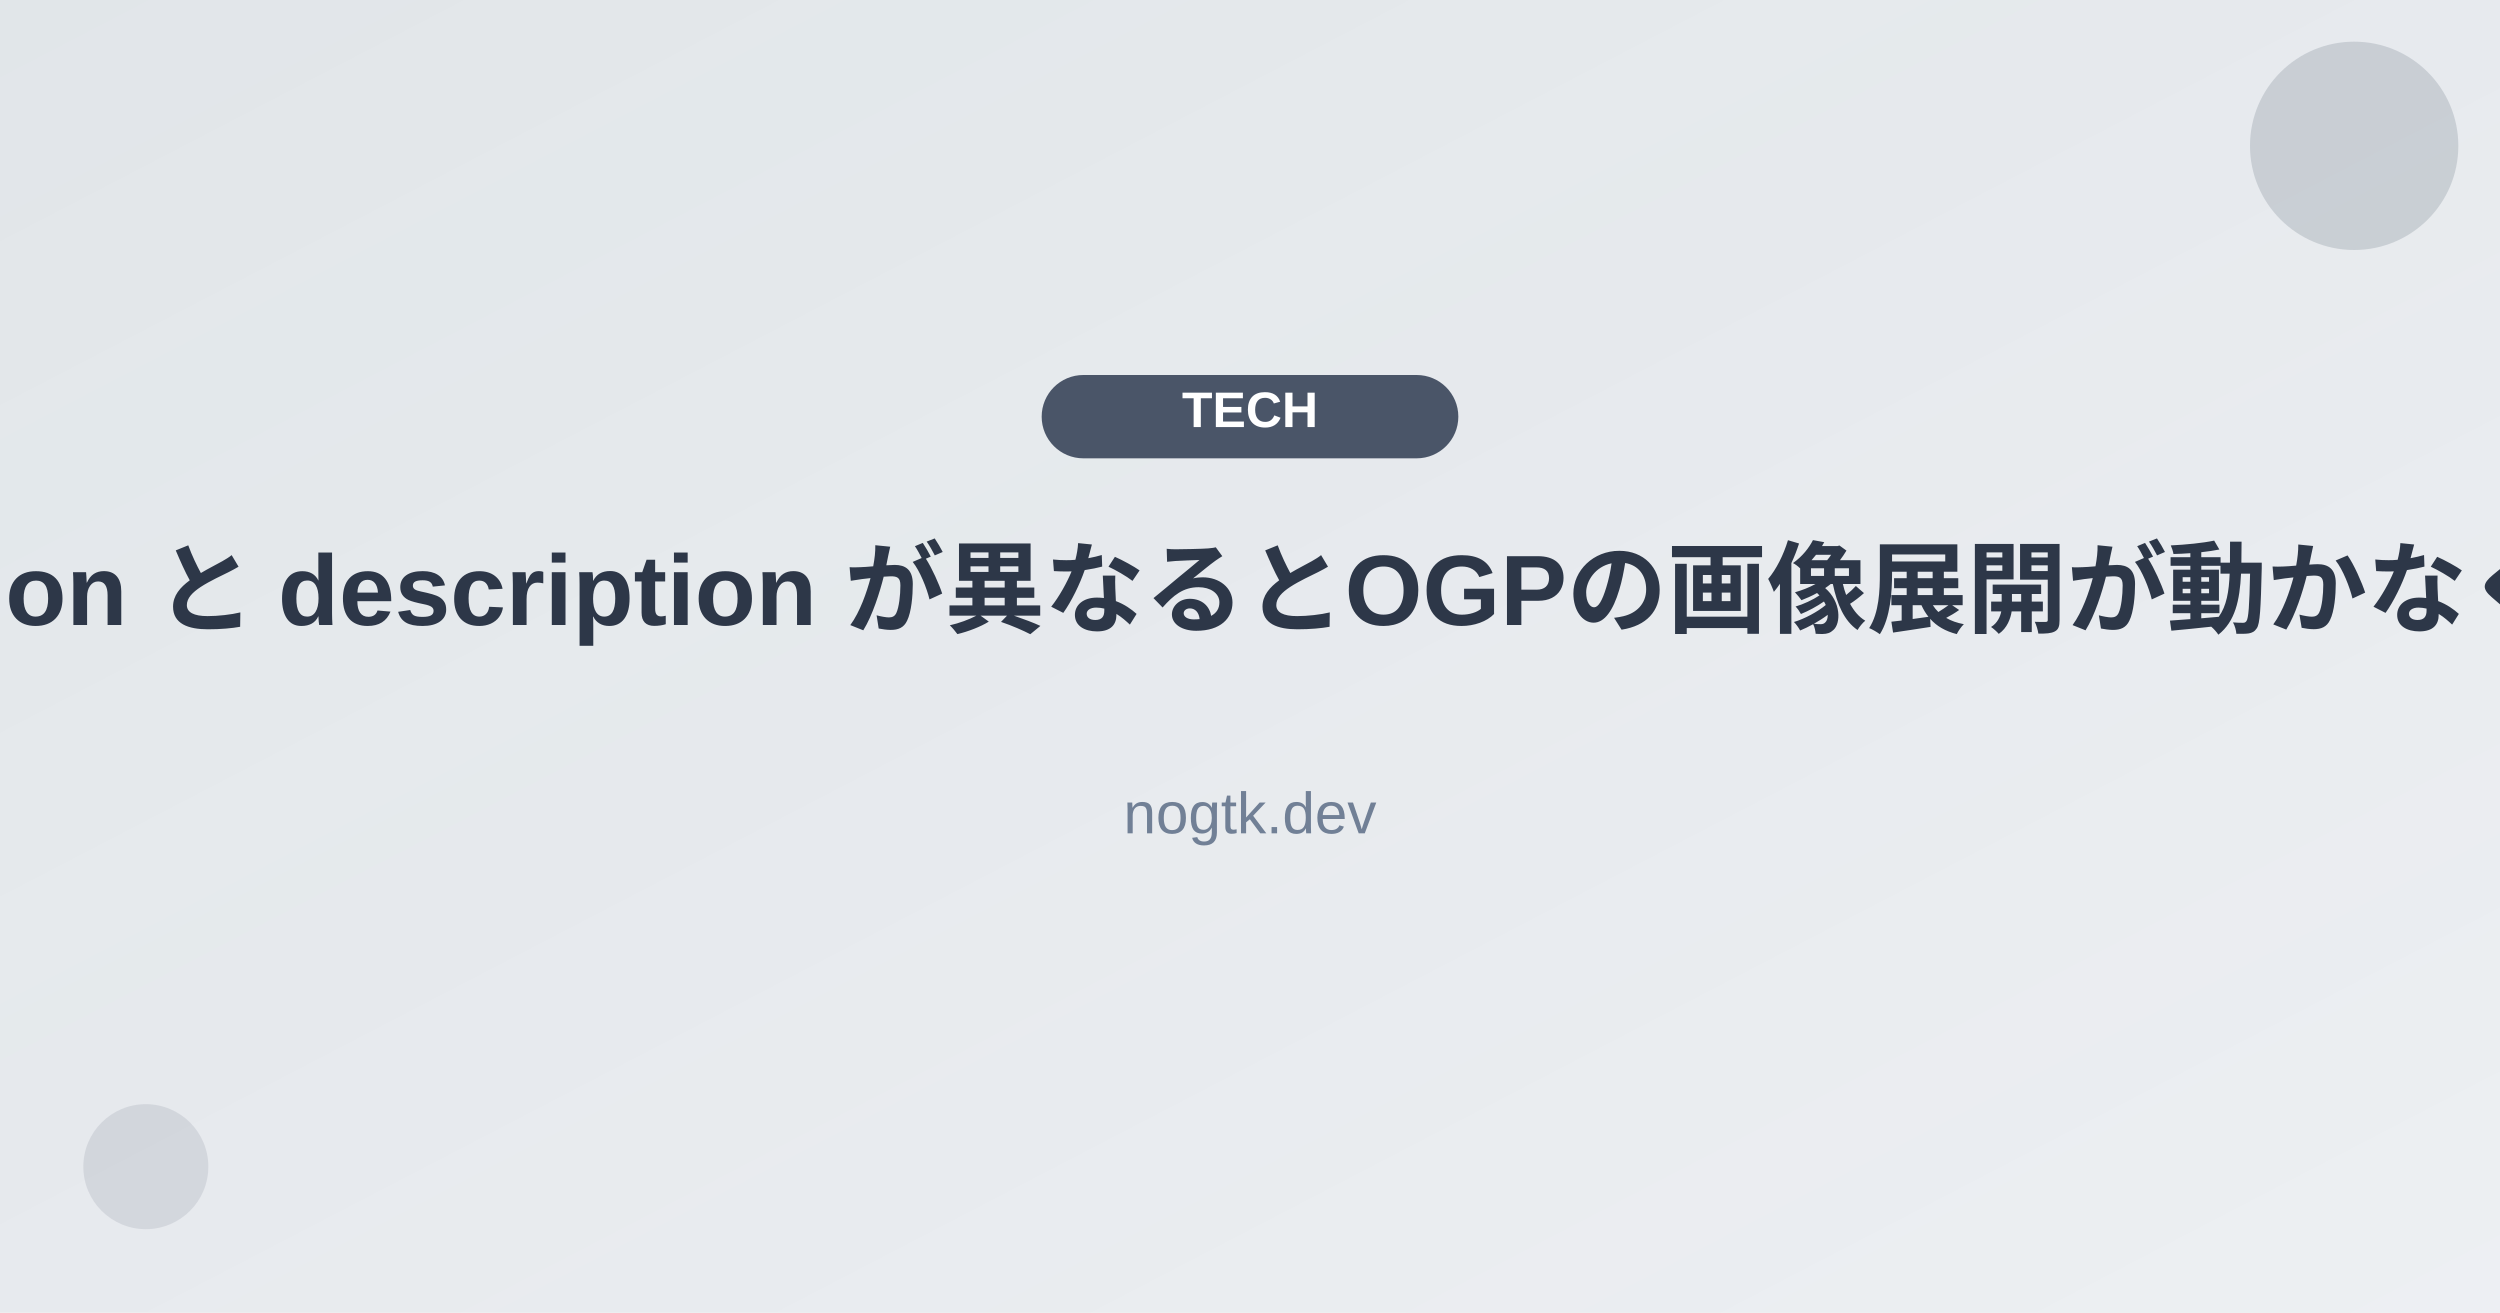
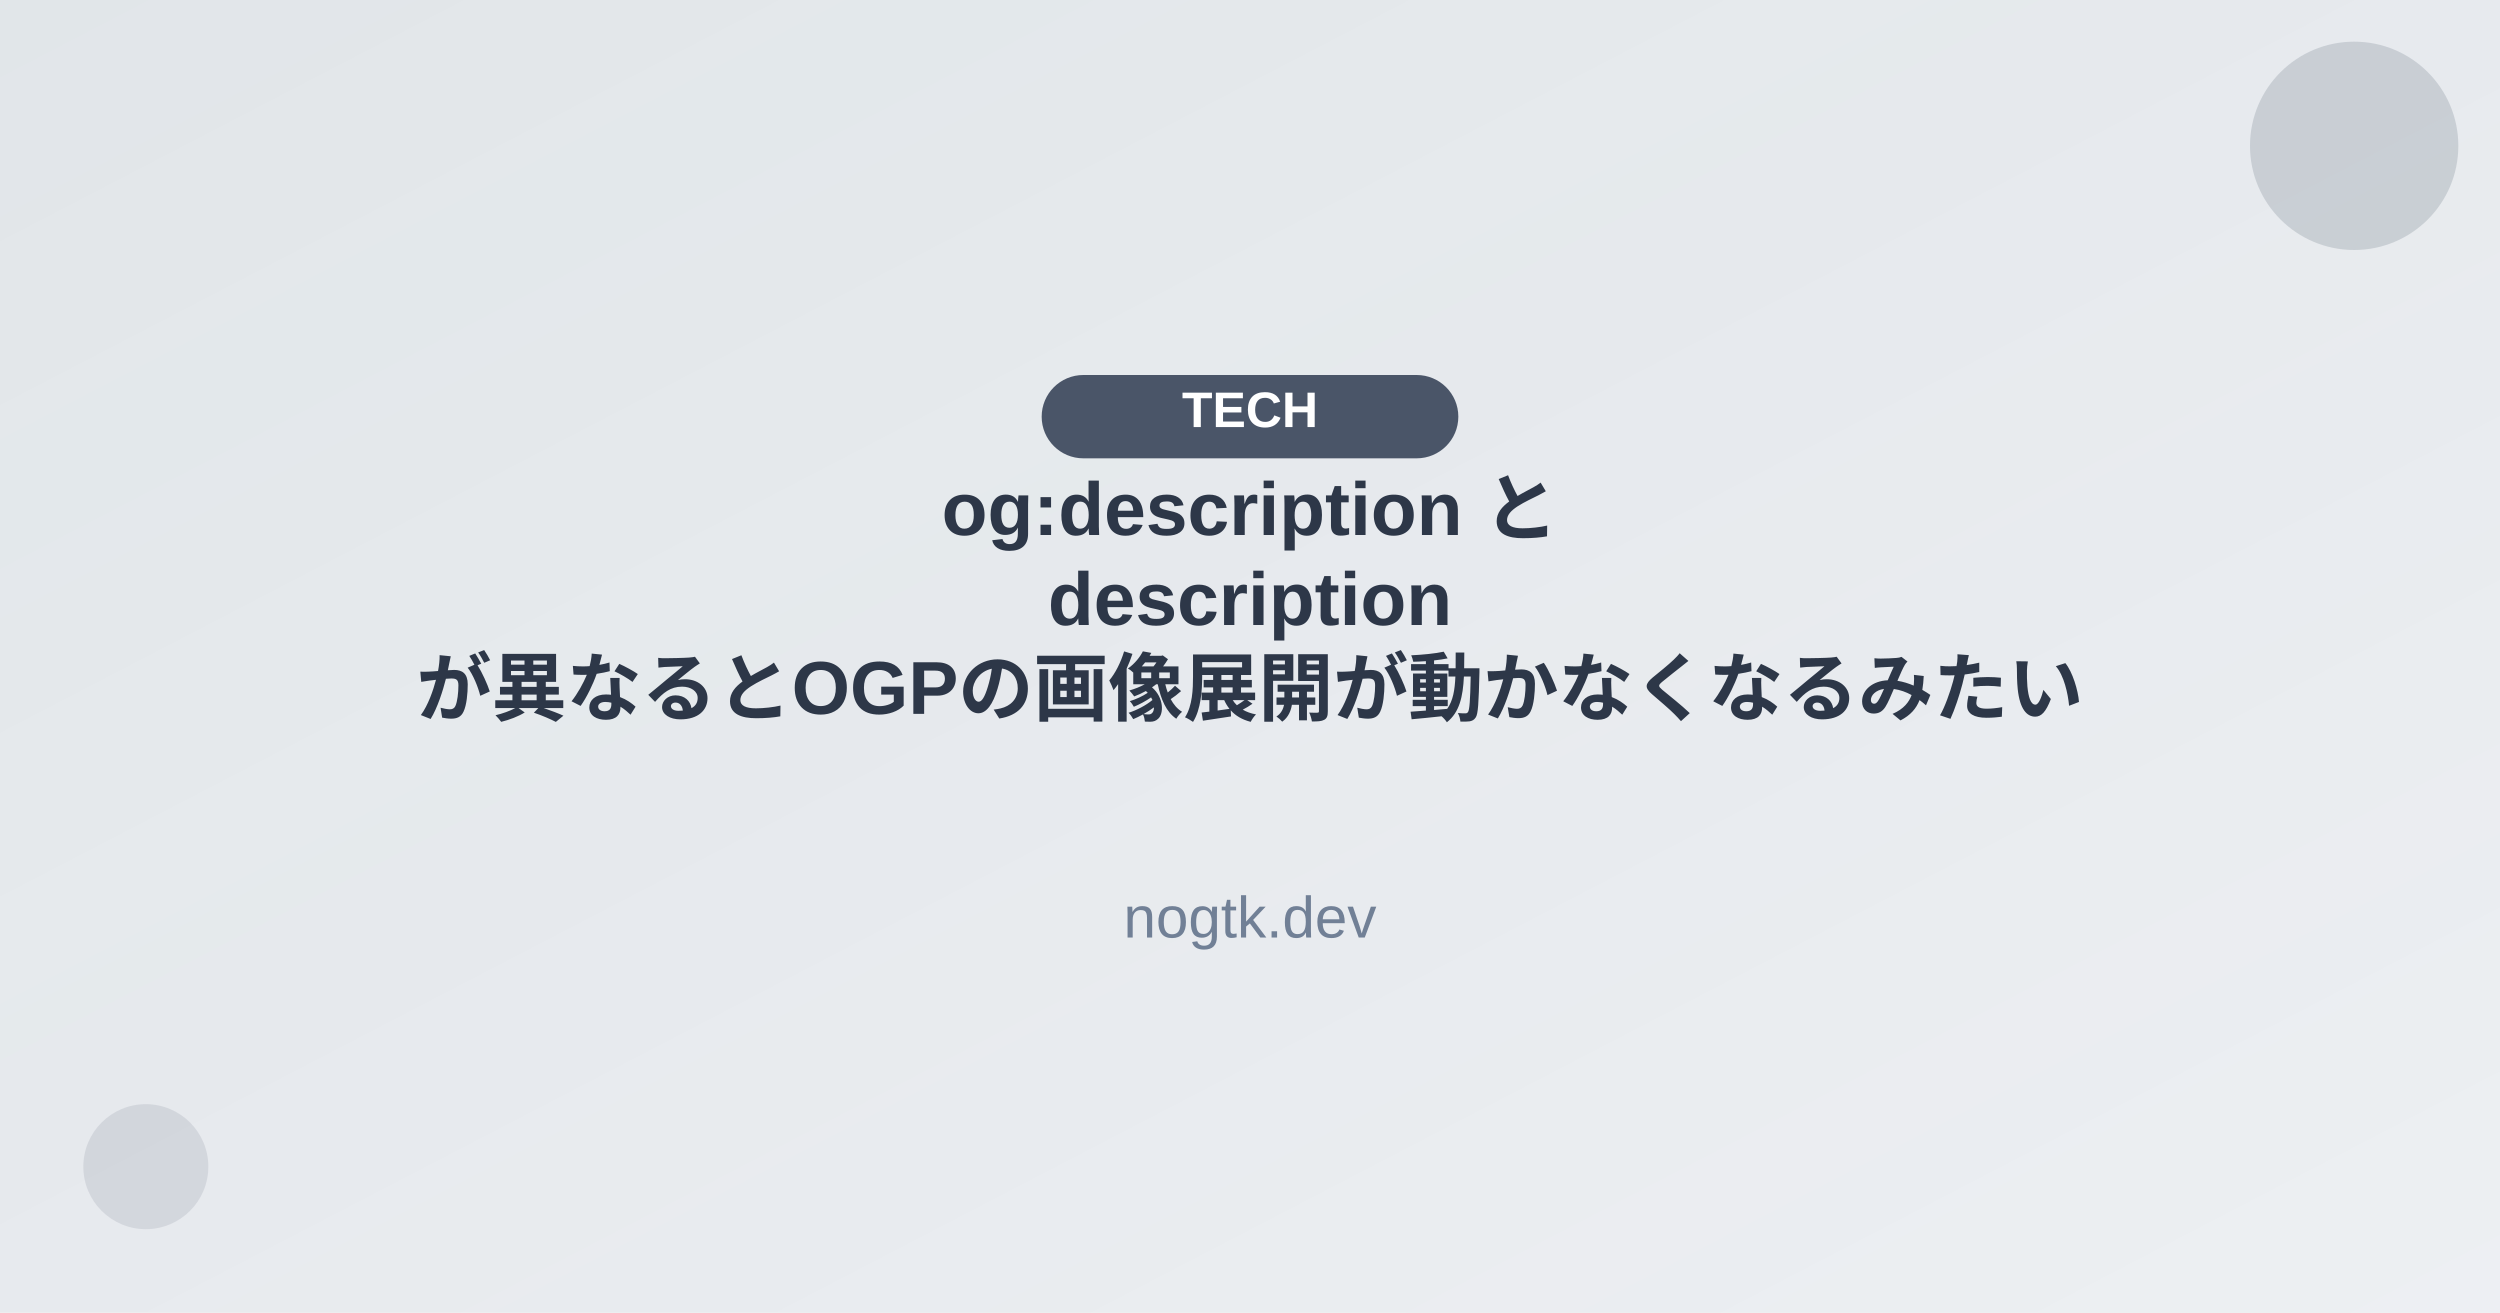
<svg xmlns="http://www.w3.org/2000/svg" width="1200" height="630">
  <defs>
    <linearGradient id="bg" x1="0%" y1="0%" x2="100%" y2="100%">
      <stop offset="0%" style="stop-color:#4A556820;stop-opacity:1" />
      <stop offset="100%" style="stop-color:#4A556810;stop-opacity:1" />
    </linearGradient>
  </defs>
  <rect width="100%" height="100%" fill="#f7fafc" />
  <rect width="100%" height="100%" fill="url(#bg)" />
  <circle cx="1130" cy="70" r="50" fill="#4A556830" />
  <circle cx="70" cy="560" r="30" fill="#4A556820" />
  <rect x="500" y="180" width="200" height="40" rx="20" fill="#4A5568" />
  <text x="600" y="205" text-anchor="middle" fill="white" font-family="Arial, sans-serif" font-size="24" font-weight="bold">TECH</text>
-   <text x="600" y="300" text-anchor="middle" fill="#2D3748" font-family="Arial, sans-serif" font-size="48" font-weight="bold">og:description と description が異なるとOGPの画像展開が動かなくなるみたい</text>
-   <text x="600" y="400" text-anchor="middle" fill="#718096" font-family="Arial, sans-serif" font-size="28">nogtk.dev</text>
+   <text x="600" y="256.8" text-anchor="middle" fill="#2D3748" font-family="Arial, sans-serif" font-size="36" font-weight="bold">og:description と</text>
+   <text x="600" y="300" text-anchor="middle" fill="#2D3748" font-family="Arial, sans-serif" font-size="36" font-weight="bold">description</text>
+   <text x="600" y="343.2" text-anchor="middle" fill="#2D3748" font-family="Arial, sans-serif" font-size="36" font-weight="bold">が異なるとOGPの画像展開が動かなくなるみたい</text>
+   <text x="600" y="450" text-anchor="middle" fill="#718096" font-family="Arial, sans-serif" font-size="28">nogtk.dev</text>
</svg>
